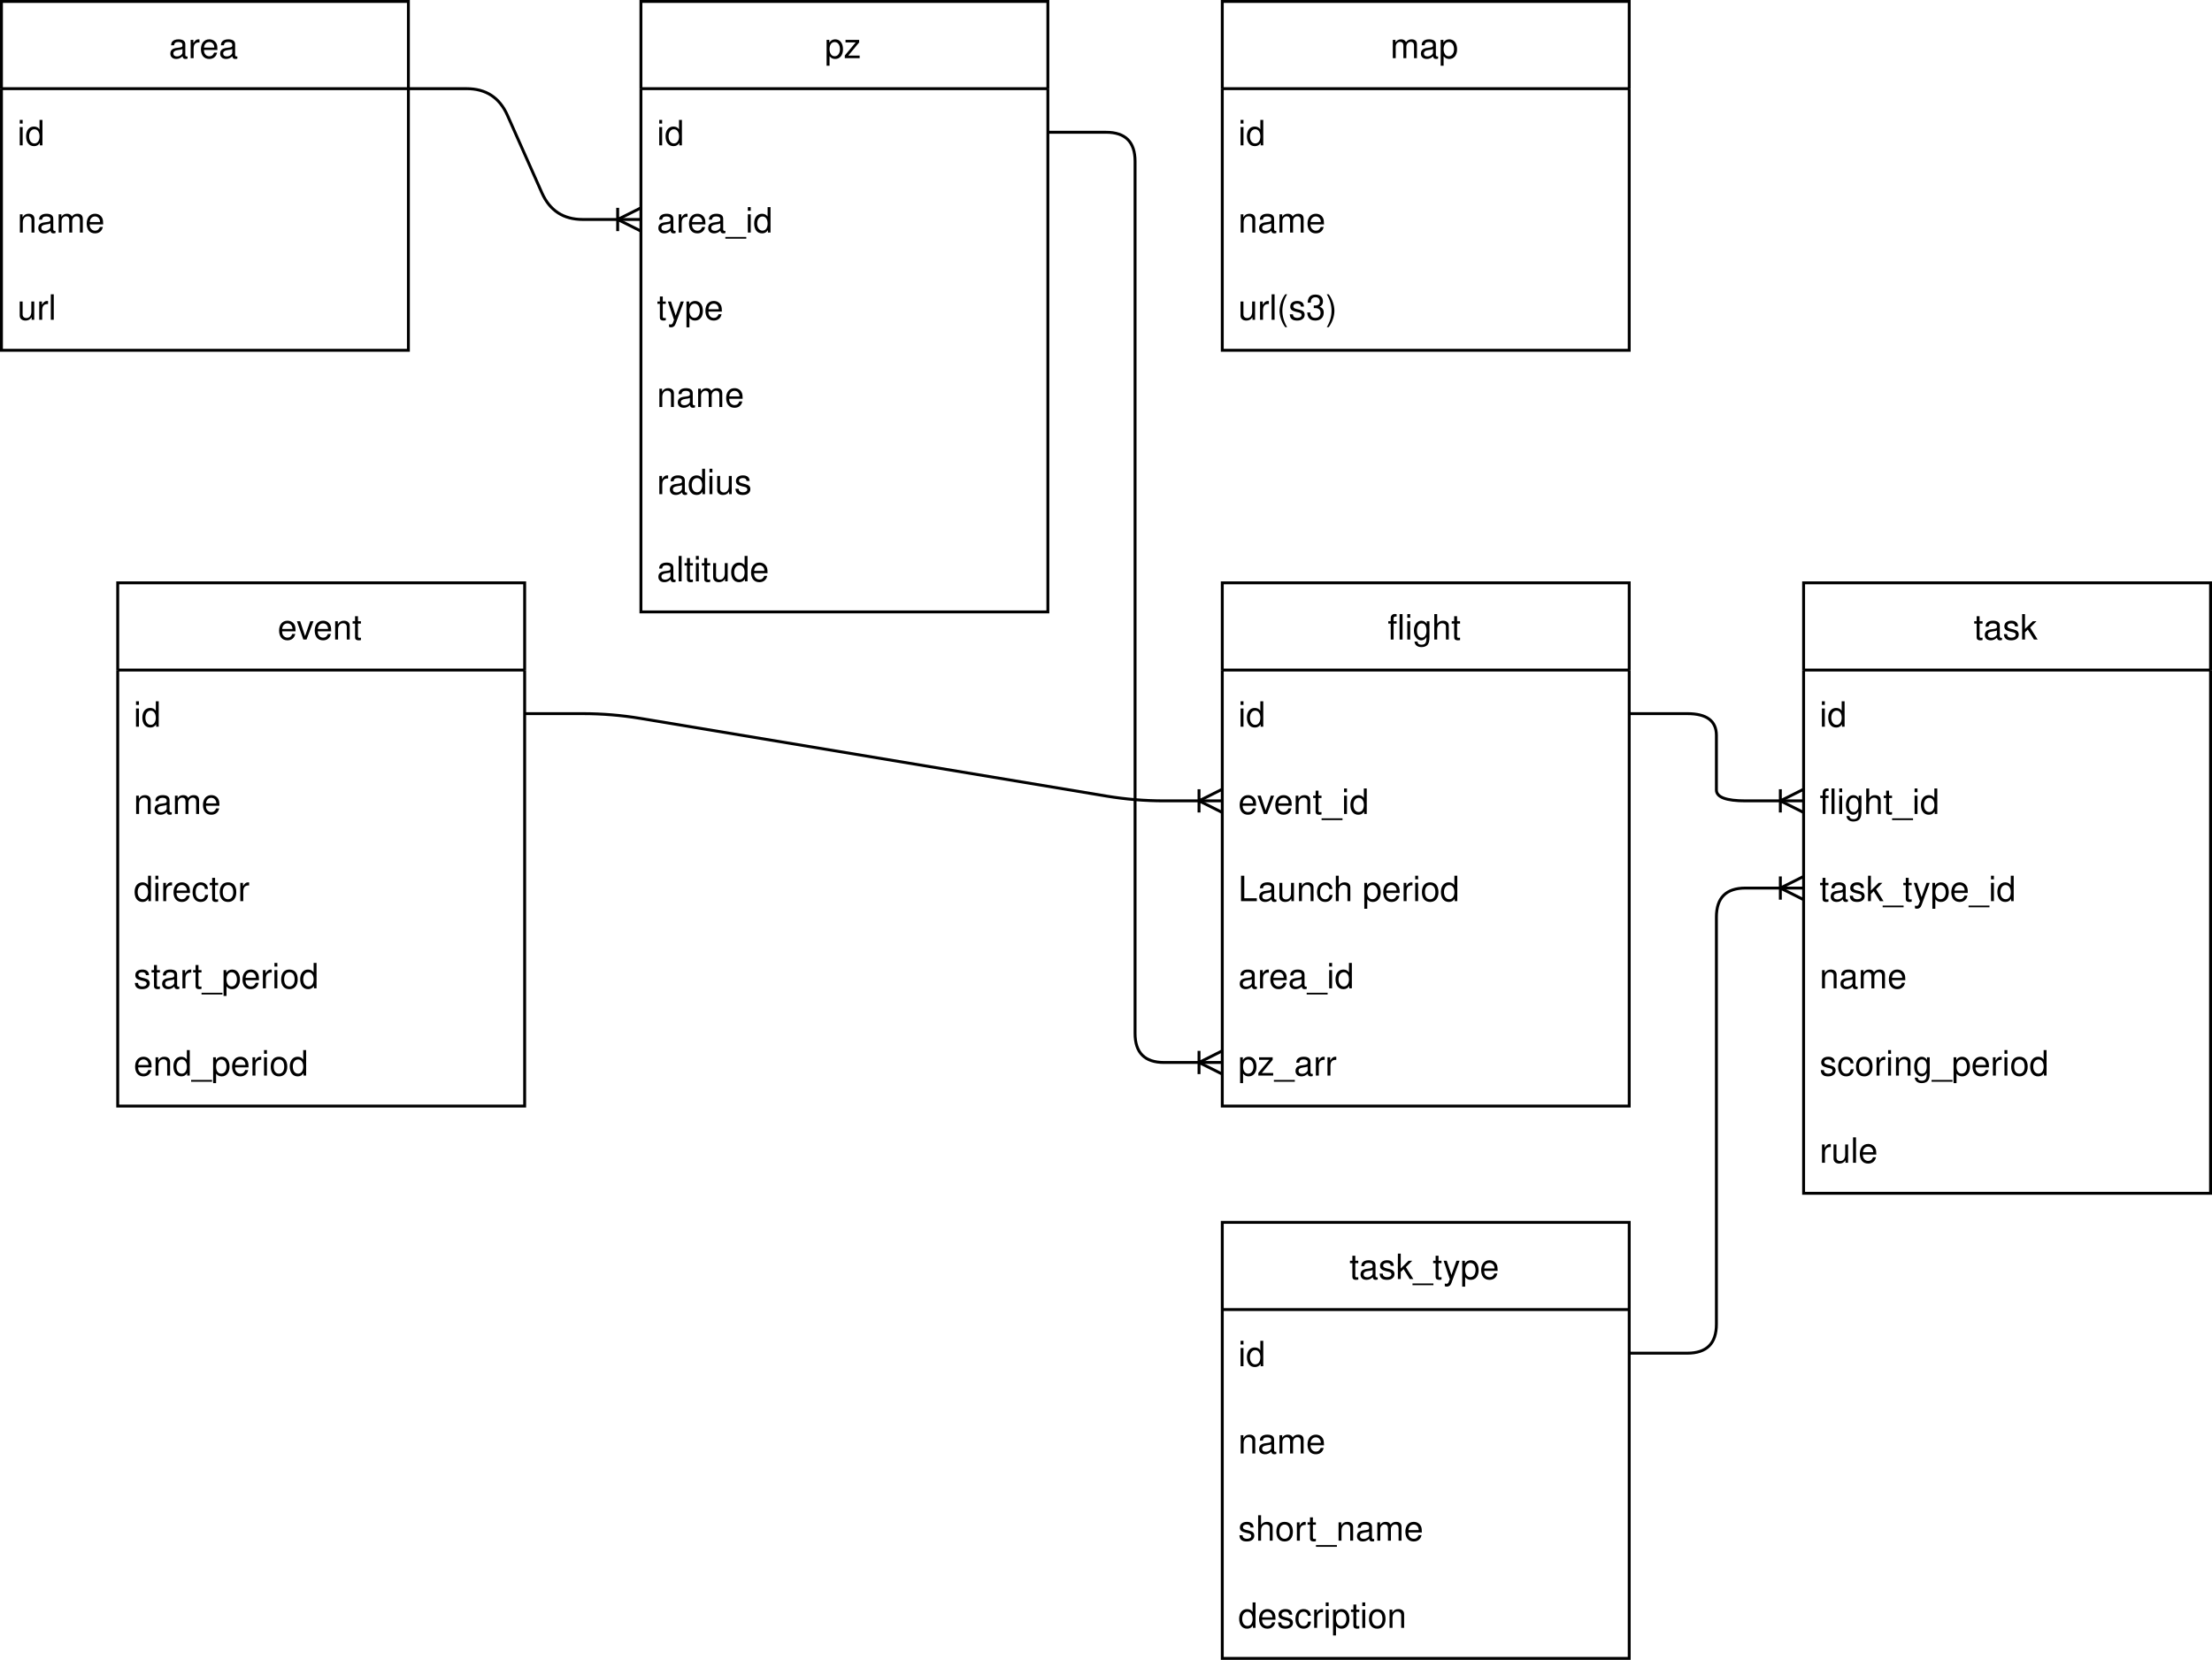
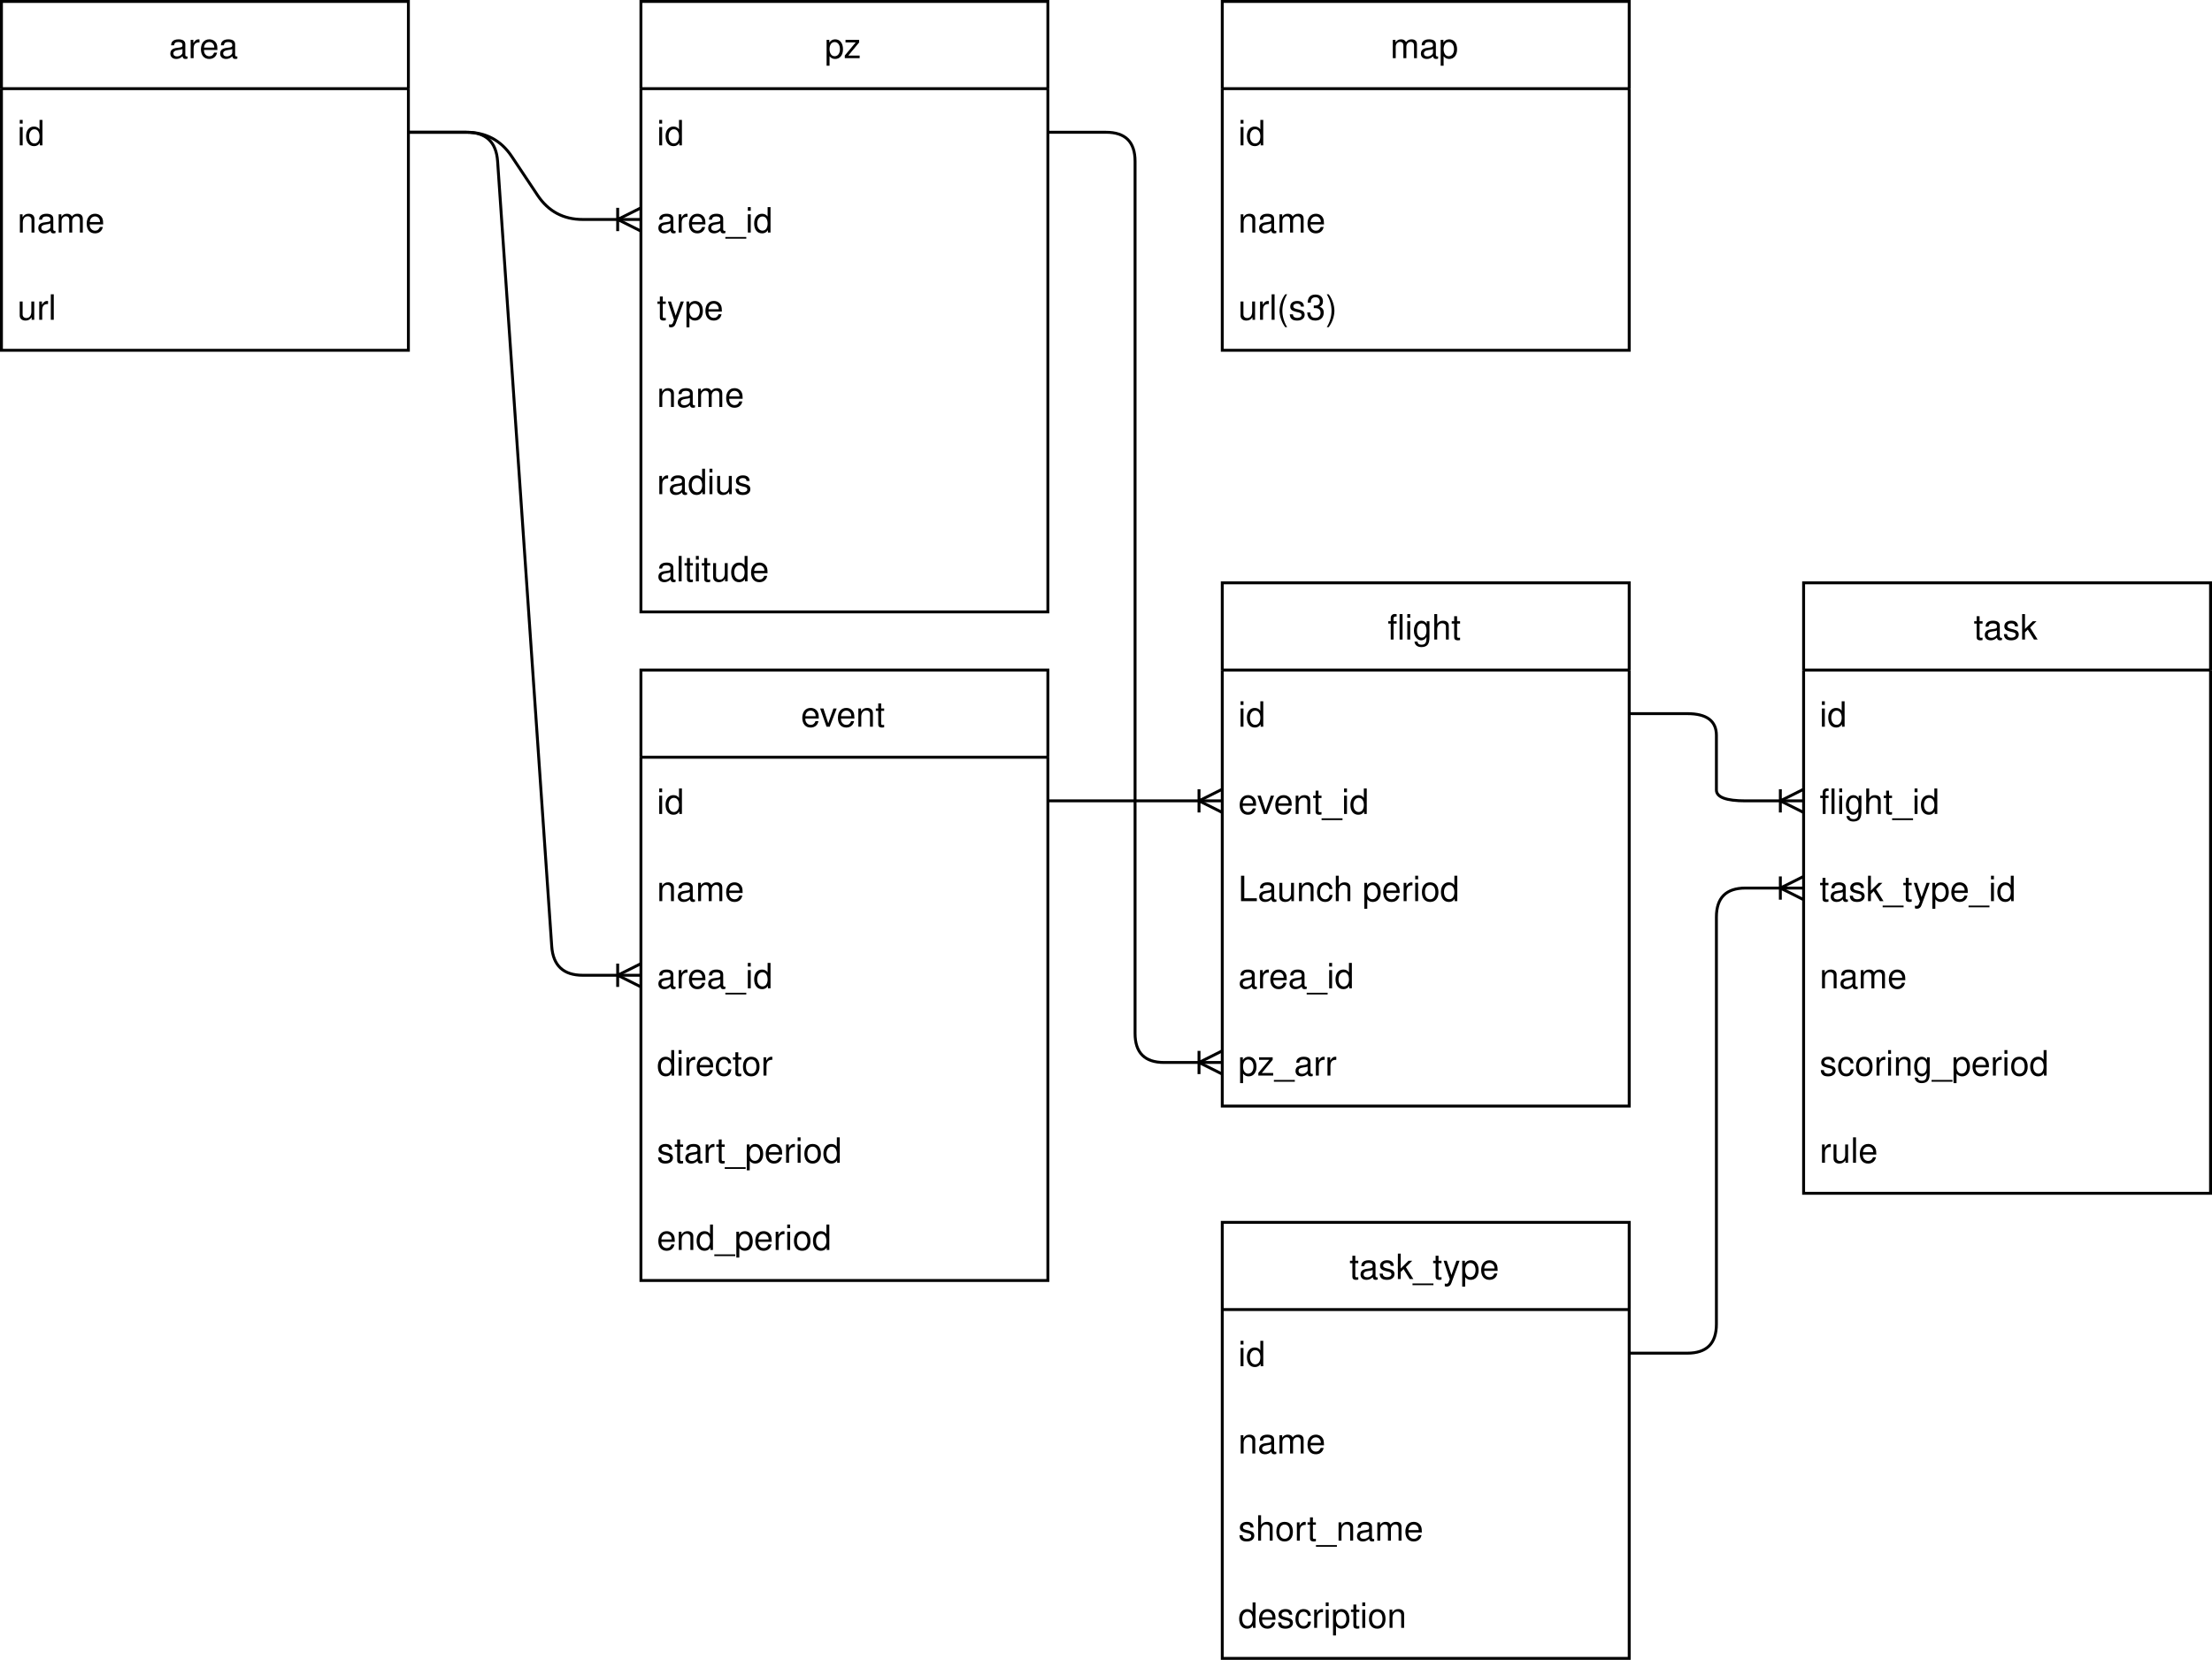
- <svg xmlns="http://www.w3.org/2000/svg" host="65bd71144e" version="1.1" width="761px" height="571px" viewBox="-0.5 -0.5 761 571" content="&lt;mxfile&gt;&lt;diagram id=&quot;SKNtCutMmLc444j5g7GL&quot; name=&quot;ページ1&quot;&gt;7ZzRbuMoFIafJtLuxYxiO06cy0nanb1opVG70s5eRUxMElRsLEyapE+/YIMd+6RTt05pdhYpUsMxYMN3DP8BmkEwT/ZfOco2tyzGdOAP4/0guBr4vhdGU/lHWQ6lJQjHpWHNSawz1YZ78oS1caitWxLjvJFRMEYFyZrGJUtTvBQNG+Kc7ZrZVow275qhNQaG+yWi0Po3icWmtEb+pLb/icl6Y+7sjXWDE2Qy65bkGxSz3ZEpuB4Ec86YKL8l+zmmqvNMv5Tl/njmavVgHKeiSwG/LPCI6Fa3DT+qouXDiYNpcb4jCUWpTM1WLBX3+spQppcbQuMbdGBbdcdcoOWDSc02jJMnmR9RecmTBnmZCw00GDZy3KuSuk6Oc5nnm2mG1zLdon0j4w3KhXkaRinKcvKjeD5VMEF8TdIZE4IlOhPsJd1xj5gLvD8y6V77ilmCBT/ILPrqJ2+kEWof9k16V3tElWdz7A2RNiLtheuq8hqU/KJZneYWAG7yShuabIoo+pyzBzxnlHFpT1lJkVDaMiFK1qlMUrxSxVRfEOnzX7Q5IXGsap7lGVqSdH1TZLsa1ZY73UhlYrL4ihauvZEFsaxhljGSiqLR4Ux+ZDfMh5/DQSifdS7TXp2WH5WdizlL5eMjUnDCEvMOK9QzzgQS6EflhJCo35moGYQ68gvOgG8E8KUowQ5gL4BjiwBDADAmXE41EoeD2Afi1CJEIyeOKBbz0yLDnDA3nvYj6fk2UXoAJU5jB/IsIEOLIMeA44oWd3CK9AVF6n+oIJ04QfrCezfuDPQDBGkEh08VBy4cxJ4QbYrSKYB4g7bpcqPa4CbC/ixtatMAToTy0ZF7IftCtCpLIzgtZk8LxF2U2BOiTUkawGAf4MPxGhsJKptFxOEOUyQIS6/rK6VQLaWm5yupKRIjQ2W08kWtTMvk9Z1k/Be7RelBXdgT8d1kkt//Ub0oe75MXRnZWSQOJpHKJn4/ThyVUsm6WJE6PEtGq9CcbflSN1UvPUrZvMaioR5UJ/yU3jGt4Sklaoy86LzH5nL7KYb6Ht+Ut9ZSuFK02l1GfssNyvboUsfL462K/FZFQbuishdARYVLVQ3v5mVwqBAofwCe5uKeVtwzemvcU63/9BocoHJ2U3STaOXZFxn5BFA1lysOTmr15mh1Rd4HHNX4uRCHDDuUvVHajH1MvW577KwIrUY+I7ggny+lwkjXblH+PDRthkAjeN6Ab6l7I/syjGwyhBMk4Pc/CmM1rOMw1kjBy4ljp63QZho2q+gcx4bNigK/VdH54tgRPNtS6TDgby6YfWETb9RVQlfTQa8hAq50OeXcJFq590UGs1M4xjvlfBLXKaoXEcdOodTK5WgmFg5kf5BWo1i4gxfjfMlJpvSUI9lvVLUazJq59b8jnTtJYDPdX4zeDc6ld9t7AsHo3fRuCMfr7OkXF7rPjjZnUMBtAWxzMyeEsYvTv02elbtfpv6Fq47u1MxZKNqUwBFUTidXDxzCVyG0KX4ncFfVxS/9EVpVvVOoejmKyTZ3FHtStLl1E0GKiMrwZBu7t7EvR5vbNyGcFAE/2zGo//MgtAhWTH3aZ951TyfUh7GON3WMJLzYINcL3xjktvZ0Ju92NDGEZ9yUqgbu92sFuc963Gt+JKB9ELXrbk77nOmbRgyowVwc1Brzo85IP+KfspyIfg+ENkPZMVRfW04dwX4EbUayEVxSSlDm5r5Xn2SwOfVFvpv6Xnjrou5EP2Lqg7sqburrj9DqKi7cTJFT32958Luj2I+i1ekPxn4A32VtfdtfddCO3viPSH289GJWHT4Fzel44n8+z7KDd7ajpDJZ//Bhmb3++cjg+l8=&lt;/diagram&gt;&lt;/mxfile&gt;">
+ <svg xmlns="http://www.w3.org/2000/svg" host="65bd71144e" version="1.1" width="761px" height="571px" viewBox="-0.5 -0.5 761 571" content="&lt;mxfile&gt;&lt;diagram id=&quot;SKNtCutMmLc444j5g7GL&quot; name=&quot;ページ1&quot;&gt;7Zxdb+MoFIZ/TaTdixnFX/m4nKTd2YtWGrUr7exVxMQ0QcXGwqRN+usXbLBjn3briV2anSJVajkGYniO4T0cp6Ngmey/cpRtr1mM6cgfx/tRcDHyfW8S+PKXshxKSxBNSsOGk1hXqg235Alr41hbdyTGeaOiYIwKkjWNa5ameC0aNsQ5e2xWu2O0+akZ2mBguF0jCq1/k1hsS+vMn9b2PzHZbM0ne5N5eSVBprIeSb5FMXs8MgWXo2DJGRPlX8l+iamaPDMvZbs/Xrha3RjHqejSQIN4QHSnx4YfVNPy5sTBjDh/JAlFqSwt7lgqbvWVsSyvt4TGV+jAduoTc4HW96a02DJOnmR9ROUlTxrkZS400GDcqHGrWuo+Oc5lnW9mGF7LdI32jYpXKBfmbhilKMvJj+L+VMME8Q1JF0wIluhKcJb0xD1gLvD+yKRn7StmCRb8IKvoq6EGqD3Yn+ryY+0PnqmzPfKFyoeR9sFN1XWNSf6hST1PLQDU5JU2MjkQUcw4Z/d4ySjj0p6ykiGhtGVClGxSWaT4TjVTM0Gkx3/R5oTEsep5kWdoTdLNVVHtIqwtN3qQysRk8ztaOPZWNsSyh0XGSCqKQUcL+SOnYTn+HI0iea9LWfbqsvxR1blYslTePiIFJSwhP2IFesGZQAL9qFwQ8vQ78zRLUEd+wQD4QoAvRQl2AHsBnFgEGAGA8s7Ryj2EPRnOLTI06/ARxJhwqRYkD0exD0XPt4hxDp/FQmOsMswJcw8k5PYM3ZdRRjafSA+gxGnsQA7yTM4sgpwAjne0+AQXVbwSVYCwIuyIreLbh9vUhRWvPHeTzkDfIayYweVTxfJOlvaFaDO0mAOIV2iXrrdqDG4j7M/SZogRwI3QxYlDQLQaYczgtpg9rRB3YWJPiDZjiwCGiQAfjjfYSFA5LCION5giQVh6WV8phWopNT1fSU2RGBkqo5UvKrsgi5c3kvFf7BqlB3VhT8R3U0n+/Y+aRTnzZenCyM6icDCFVA7x+3HhqJUq1s2K0uFFMlqF5mzH13qo+gBZyuYNFg31oCbhP+kd0xo/p0SNkReT94AbN/EcQ/0Z35S31lK4UrTaXUK/5QbleHSr4xRHqyO/1VHQ7qicBdBR4VLVwLt5GVwqBMrvgae5uKedTTk17hkmnQKVs9uim0Qrzz7LyCeAqrk8cXBSqzdHq3kVH3BU6+dKHDLsUPZGaTP2Mf26JOegCK1GPiE8kM/XUmGkG3coPwxNmyFQCN8a4Tvqnsi+DG1mVkK4QQJ+HyiM1bCOw1gjBc8njp23QhuTsf7pODZqdhT4rY6Gi2ND+IZSpcOAv7lg9pUkXthVQlfbQa8lAp50OeXcJFq591kGs3O4xjvl3B+h1SQelFq5XM3EyoHsD9JqFAszeDHO15xkSk85kv1IWg1mzd76/5HOnSSw2e7PRu8GQ+nddk4gCN9M70Zwvc6efnGh++JqM4ACbgtgm8mcCMYuTv82eVbufp76F546urdmBqFoUwLPoHJ69vTAITxb8TuFWVUXv/RHaPfrMVD1chSTXe4o9qRoM3UzgxQRleHJLnZPY1+ONtM3EdwUAb/zikGLWMV0p13mTVM6kd50jnM6RhGebYzrRSfGuK2UzrTlYwNGuPAVNyWqgff9WjHuix7XPZT9BN5D7ZrMab9metKCASWYC4NaS/6sM9L3+E6W09BvgdBmJDuB4mvHqSPYj6DNQHYGT5QSlLm976dfZLC59c18t/W98tTNuhN9j60PJlXc1tcfodVDXJhLkVvfb3nwu6PYj6LV7Q/GfgDfRz910I7e+EKkfrv0bE4dPgXN7Xjqfx7m2MF7uzdJ53AF+XC+13Kgk47AovNyvVPf6Wj3E4St9e1kz5PF+r+mltXr/z0bXP4L&lt;/diagram&gt;&lt;/mxfile&gt;">
  <defs>
-     <clipPath id="mx-clip-44-230-132-30-0">
-       <rect x="44" y="230" width="132" height="30" />
-     </clipPath>
-     <clipPath id="mx-clip-44-260-132-30-0">
-       <rect x="44" y="260" width="132" height="30" />
-     </clipPath>
-     <clipPath id="mx-clip-44-290-132-30-0">
-       <rect x="44" y="290" width="132" height="30" />
-     </clipPath>
-     <clipPath id="mx-clip-44-320-132-30-0">
-       <rect x="44" y="320" width="132" height="30" />
-     </clipPath>
-     <clipPath id="mx-clip-44-350-132-30-0">
-       <rect x="44" y="350" width="132" height="30" />
+     <clipPath id="mx-clip-224-260-132-30-0">
+       <rect x="224" y="260" width="132" height="30" />
+     </clipPath>
+     <clipPath id="mx-clip-224-290-132-30-0">
+       <rect x="224" y="290" width="132" height="30" />
+     </clipPath>
+     <clipPath id="mx-clip-224-320-132-30-0">
+       <rect x="224" y="320" width="132" height="30" />
+     </clipPath>
+     <clipPath id="mx-clip-224-350-132-30-0">
+       <rect x="224" y="350" width="132" height="30" />
+     </clipPath>
+     <clipPath id="mx-clip-224-380-132-30-0">
+       <rect x="224" y="380" width="132" height="30" />
+     </clipPath>
+     <clipPath id="mx-clip-224-410-132-30-0">
+       <rect x="224" y="410" width="132" height="30" />
    </clipPath>
    <clipPath id="mx-clip-424-230-132-30-0">
      <rect x="424" y="230" width="132" height="30" />
    </clipPath>
    <clipPath id="mx-clip-424-260-132-30-0">
      <rect x="424" y="260" width="132" height="30" />
    </clipPath>
    <clipPath id="mx-clip-424-290-132-30-0">
      <rect x="424" y="290" width="132" height="30" />
    </clipPath>
    <clipPath id="mx-clip-424-320-132-30-0">
      <rect x="424" y="320" width="132" height="30" />
    </clipPath>
    <clipPath id="mx-clip-424-350-132-30-0">
      <rect x="424" y="350" width="132" height="30" />
    </clipPath>
    <clipPath id="mx-clip-624-230-132-30-0">
      <rect x="624" y="230" width="132" height="30" />
    </clipPath>
    <clipPath id="mx-clip-624-260-132-30-0">
      <rect x="624" y="260" width="132" height="30" />
    </clipPath>
    <clipPath id="mx-clip-624-290-132-30-0">
      <rect x="624" y="290" width="132" height="30" />
    </clipPath>
    <clipPath id="mx-clip-624-320-132-30-0">
      <rect x="624" y="320" width="132" height="30" />
    </clipPath>
    <clipPath id="mx-clip-624-350-132-30-0">
      <rect x="624" y="350" width="132" height="30" />
    </clipPath>
    <clipPath id="mx-clip-624-380-132-30-0">
      <rect x="624" y="380" width="132" height="30" />
    </clipPath>
    <clipPath id="mx-clip-424-450-132-30-0">
      <rect x="424" y="450" width="132" height="30" />
    </clipPath>
    <clipPath id="mx-clip-424-480-132-30-0">
      <rect x="424" y="480" width="132" height="30" />
    </clipPath>
    <clipPath id="mx-clip-424-510-132-30-0">
      <rect x="424" y="510" width="132" height="30" />
    </clipPath>
    <clipPath id="mx-clip-424-540-132-30-0">
      <rect x="424" y="540" width="132" height="30" />
    </clipPath>
    <clipPath id="mx-clip-224-30-132-30-0">
      <rect x="224" y="30" width="132" height="30" />
    </clipPath>
    <clipPath id="mx-clip-224-60-132-30-0">
      <rect x="224" y="60" width="132" height="30" />
    </clipPath>
    <clipPath id="mx-clip-224-90-132-30-0">
      <rect x="224" y="90" width="132" height="30" />
    </clipPath>
    <clipPath id="mx-clip-224-120-132-30-0">
      <rect x="224" y="120" width="132" height="30" />
    </clipPath>
    <clipPath id="mx-clip-224-150-132-30-0">
      <rect x="224" y="150" width="132" height="30" />
    </clipPath>
    <clipPath id="mx-clip-224-180-132-30-0">
      <rect x="224" y="180" width="132" height="30" />
    </clipPath>
    <clipPath id="mx-clip-4-30-132-30-0">
      <rect x="4" y="30" width="132" height="30" />
    </clipPath>
    <clipPath id="mx-clip-4-60-132-30-0">
      <rect x="4" y="60" width="132" height="30" />
    </clipPath>
    <clipPath id="mx-clip-4-90-132-30-0">
      <rect x="4" y="90" width="132" height="30" />
    </clipPath>
    <clipPath id="mx-clip-424-30-132-30-0">
      <rect x="424" y="30" width="132" height="30" />
    </clipPath>
    <clipPath id="mx-clip-424-60-132-30-0">
      <rect x="424" y="60" width="132" height="30" />
    </clipPath>
    <clipPath id="mx-clip-424-90-132-30-0">
      <rect x="424" y="90" width="132" height="30" />
    </clipPath>
  </defs>
  <g>
-     <path d="M 40 230 L 40 200 L 180 200 L 180 230" fill="rgb(255, 255, 255)" stroke="rgb(0, 0, 0)" stroke-miterlimit="10" pointer-events="all" />
-     <path d="M 40 230 L 40 380 L 180 380 L 180 230" fill="none" stroke="rgb(0, 0, 0)" stroke-miterlimit="10" pointer-events="none" />
-     <path d="M 40 230 L 180 230" fill="none" stroke="rgb(0, 0, 0)" stroke-miterlimit="10" pointer-events="none" />
-     <g fill="rgb(0, 0, 0)" font-family="Helvetica" pointer-events="none" text-anchor="middle" font-size="12px">
-       <text x="109.5" y="219.5">
+     <path d="M 220 260 L 220 230 L 360 230 L 360 260" fill="rgb(255, 255, 255)" stroke="rgb(0, 0, 0)" stroke-miterlimit="10" pointer-events="all" />
+     <path d="M 220 260 L 220 440 L 360 440 L 360 260" fill="none" stroke="rgb(0, 0, 0)" stroke-miterlimit="10" pointer-events="none" />
+     <path d="M 220 260 L 360 260" fill="none" stroke="rgb(0, 0, 0)" stroke-miterlimit="10" pointer-events="none" />
+     <g fill="rgb(0, 0, 0)" font-family="Helvetica" pointer-events="none" text-anchor="middle" font-size="12px">
+       <text x="289.5" y="249.5">
                event
            </text>
    </g>
-     <g fill="rgb(0, 0, 0)" font-family="Helvetica" pointer-events="none" clip-path="url(#mx-clip-44-230-132-30-0)" font-size="12px">
-       <text x="45.5" y="249.5">
-                 id
-             </text>
-     </g>
-     <g fill="rgb(0, 0, 0)" font-family="Helvetica" pointer-events="none" clip-path="url(#mx-clip-44-260-132-30-0)" font-size="12px">
-       <text x="45.5" y="279.5">
-                 name
-             </text>
-     </g>
-     <g fill="rgb(0, 0, 0)" font-family="Helvetica" pointer-events="none" clip-path="url(#mx-clip-44-290-132-30-0)" font-size="12px">
-       <text x="45.5" y="309.5">
+     <g fill="rgb(0, 0, 0)" font-family="Helvetica" pointer-events="none" clip-path="url(#mx-clip-224-260-132-30-0)" font-size="12px">
+       <text x="225.5" y="279.5">
+                 id
+             </text>
+     </g>
+     <g fill="rgb(0, 0, 0)" font-family="Helvetica" pointer-events="none" clip-path="url(#mx-clip-224-290-132-30-0)" font-size="12px">
+       <text x="225.5" y="309.5">
+                 name
+             </text>
+     </g>
+     <g fill="rgb(0, 0, 0)" font-family="Helvetica" pointer-events="none" clip-path="url(#mx-clip-224-320-132-30-0)" font-size="12px">
+       <text x="225.5" y="339.5">
+                 area_id
+             </text>
+     </g>
+     <g fill="rgb(0, 0, 0)" font-family="Helvetica" pointer-events="none" clip-path="url(#mx-clip-224-350-132-30-0)" font-size="12px">
+       <text x="225.5" y="369.5">
                director
            </text>
    </g>
-     <g fill="rgb(0, 0, 0)" font-family="Helvetica" pointer-events="none" clip-path="url(#mx-clip-44-320-132-30-0)" font-size="12px">
-       <text x="45.5" y="339.5">
+     <g fill="rgb(0, 0, 0)" font-family="Helvetica" pointer-events="none" clip-path="url(#mx-clip-224-380-132-30-0)" font-size="12px">
+       <text x="225.5" y="399.5">
                start_period
            </text>
    </g>
-     <g fill="rgb(0, 0, 0)" font-family="Helvetica" pointer-events="none" clip-path="url(#mx-clip-44-350-132-30-0)" font-size="12px">
-       <text x="45.5" y="369.5">
+     <g fill="rgb(0, 0, 0)" font-family="Helvetica" pointer-events="none" clip-path="url(#mx-clip-224-410-132-30-0)" font-size="12px">
+       <text x="225.5" y="429.5">
                end_period
            </text>
    </g>
    <path d="M 420 230 L 420 200 L 560 200 L 560 230" fill="rgb(255, 255, 255)" stroke="rgb(0, 0, 0)" stroke-miterlimit="10" pointer-events="none" />
    <path d="M 420 230 L 420 380 L 560 380 L 560 230" fill="none" stroke="rgb(0, 0, 0)" stroke-miterlimit="10" pointer-events="none" />
    <path d="M 420 230 L 560 230" fill="none" stroke="rgb(0, 0, 0)" stroke-miterlimit="10" pointer-events="none" />
    <g fill="rgb(0, 0, 0)" font-family="Helvetica" pointer-events="none" text-anchor="middle" font-size="12px">
      <text x="489.5" y="219.5">
                flight
            </text>
    </g>
    <g fill="rgb(0, 0, 0)" font-family="Helvetica" pointer-events="none" clip-path="url(#mx-clip-424-230-132-30-0)" font-size="12px">
      <text x="425.5" y="249.5">
                id
            </text>
    </g>
    <g fill="rgb(0, 0, 0)" font-family="Helvetica" pointer-events="none" clip-path="url(#mx-clip-424-260-132-30-0)" font-size="12px">
      <text x="425.5" y="279.5">
                event_id
            </text>
    </g>
    <g fill="rgb(0, 0, 0)" font-family="Helvetica" pointer-events="none" clip-path="url(#mx-clip-424-290-132-30-0)" font-size="12px">
      <text x="425.5" y="309.5">
                Launch period
            </text>
    </g>
    <g fill="rgb(0, 0, 0)" font-family="Helvetica" pointer-events="none" clip-path="url(#mx-clip-424-320-132-30-0)" font-size="12px">
      <text x="425.5" y="339.5">
                area_id
            </text>
    </g>
    <g fill="rgb(0, 0, 0)" font-family="Helvetica" pointer-events="none" clip-path="url(#mx-clip-424-350-132-30-0)" font-size="12px">
      <text x="425.5" y="369.5">
                pz_arr
            </text>
    </g>
-     <path d="M 180 245 L 200 245 Q 210 245 219.86 246.64 L 380.14 273.36 Q 390 275 400 275 L 420 275" fill="none" stroke="rgb(0, 0, 0)" stroke-miterlimit="10" pointer-events="none" />
+     <path d="M 360 275 L 380 275 Q 390 275 400 275 L 420 275" fill="none" stroke="rgb(0, 0, 0)" stroke-miterlimit="10" pointer-events="none" />
    <path d="M 412 279 L 412 271 M 420 271 L 412 275 L 420 279" fill="none" stroke="rgb(0, 0, 0)" stroke-miterlimit="10" pointer-events="none" />
    <path d="M 620 230 L 620 200 L 760 200 L 760 230" fill="rgb(255, 255, 255)" stroke="rgb(0, 0, 0)" stroke-miterlimit="10" pointer-events="none" />
    <path d="M 620 230 L 620 410 L 760 410 L 760 230" fill="none" stroke="rgb(0, 0, 0)" stroke-miterlimit="10" pointer-events="none" />
    <path d="M 620 230 L 760 230" fill="none" stroke="rgb(0, 0, 0)" stroke-miterlimit="10" pointer-events="none" />
    <g fill="rgb(0, 0, 0)" font-family="Helvetica" pointer-events="none" text-anchor="middle" font-size="12px">
      <text x="689.5" y="219.5">
                task
            </text>
    </g>
    <g fill="rgb(0, 0, 0)" font-family="Helvetica" pointer-events="none" clip-path="url(#mx-clip-624-230-132-30-0)" font-size="12px">
      <text x="625.5" y="249.5">
                id
            </text>
    </g>
    <g fill="rgb(0, 0, 0)" font-family="Helvetica" pointer-events="none" clip-path="url(#mx-clip-624-260-132-30-0)" font-size="12px">
      <text x="625.5" y="279.5">
                flight_id
            </text>
    </g>
    <g fill="rgb(0, 0, 0)" font-family="Helvetica" pointer-events="none" clip-path="url(#mx-clip-624-290-132-30-0)" font-size="12px">
      <text x="625.5" y="309.5">
                task_type_id
            </text>
    </g>
    <g fill="rgb(0, 0, 0)" font-family="Helvetica" pointer-events="none" clip-path="url(#mx-clip-624-320-132-30-0)" font-size="12px">
      <text x="625.5" y="339.5">
                name
            </text>
    </g>
    <g fill="rgb(0, 0, 0)" font-family="Helvetica" pointer-events="none" clip-path="url(#mx-clip-624-350-132-30-0)" font-size="12px">
      <text x="625.5" y="369.5">
                scoring_period
            </text>
    </g>
    <g fill="rgb(0, 0, 0)" font-family="Helvetica" pointer-events="none" clip-path="url(#mx-clip-624-380-132-30-0)" font-size="12px">
      <text x="625.5" y="399.5">
                rule
            </text>
    </g>
    <path d="M 560 245 L 580 245 Q 590 245 590 252.5 L 590 256.25 Q 590 260 590 267.5 L 590 271.25 Q 590 275 600 275 L 620 275" fill="none" stroke="rgb(0, 0, 0)" stroke-miterlimit="10" pointer-events="none" />
    <path d="M 612 279 L 612 271 M 620 271 L 612 275 L 620 279" fill="none" stroke="rgb(0, 0, 0)" stroke-miterlimit="10" pointer-events="none" />
    <path d="M 420 450 L 420 420 L 560 420 L 560 450" fill="rgb(255, 255, 255)" stroke="rgb(0, 0, 0)" stroke-miterlimit="10" pointer-events="none" />
    <path d="M 420 450 L 420 570 L 560 570 L 560 450" fill="none" stroke="rgb(0, 0, 0)" stroke-miterlimit="10" pointer-events="none" />
    <path d="M 420 450 L 560 450" fill="none" stroke="rgb(0, 0, 0)" stroke-miterlimit="10" pointer-events="none" />
    <g fill="rgb(0, 0, 0)" font-family="Helvetica" pointer-events="none" text-anchor="middle" font-size="12px">
      <text x="489.5" y="439.5">
                task_type
            </text>
    </g>
    <g fill="rgb(0, 0, 0)" font-family="Helvetica" pointer-events="none" clip-path="url(#mx-clip-424-450-132-30-0)" font-size="12px">
      <text x="425.5" y="469.5">
                id
            </text>
    </g>
    <g fill="rgb(0, 0, 0)" font-family="Helvetica" pointer-events="none" clip-path="url(#mx-clip-424-480-132-30-0)" font-size="12px">
      <text x="425.5" y="499.5">
                name
            </text>
    </g>
    <g fill="rgb(0, 0, 0)" font-family="Helvetica" pointer-events="none" clip-path="url(#mx-clip-424-510-132-30-0)" font-size="12px">
      <text x="425.5" y="529.5">
                short_name
            </text>
    </g>
    <g fill="rgb(0, 0, 0)" font-family="Helvetica" pointer-events="none" clip-path="url(#mx-clip-424-540-132-30-0)" font-size="12px">
      <text x="425.5" y="559.5">
                description
            </text>
    </g>
    <path d="M 560 465 L 580 465 Q 590 465 590 455 L 590 395 Q 590 385 590 375 L 590 315 Q 590 305 600 305 L 620 305" fill="none" stroke="rgb(0, 0, 0)" stroke-miterlimit="10" pointer-events="none" />
    <path d="M 612 309 L 612 301 M 620 301 L 612 305 L 620 309" fill="none" stroke="rgb(0, 0, 0)" stroke-miterlimit="10" pointer-events="none" />
    <path d="M 220 30 L 220 0 L 360 0 L 360 30" fill="rgb(255, 255, 255)" stroke="rgb(0, 0, 0)" stroke-miterlimit="10" pointer-events="none" />
    <path d="M 220 30 L 220 210 L 360 210 L 360 30" fill="none" stroke="rgb(0, 0, 0)" stroke-miterlimit="10" pointer-events="none" />
    <path d="M 220 30 L 360 30" fill="none" stroke="rgb(0, 0, 0)" stroke-miterlimit="10" pointer-events="none" />
    <g fill="rgb(0, 0, 0)" font-family="Helvetica" pointer-events="none" text-anchor="middle" font-size="12px">
      <text x="289.5" y="19.5">
                pz
            </text>
    </g>
    <g fill="rgb(0, 0, 0)" font-family="Helvetica" pointer-events="none" clip-path="url(#mx-clip-224-30-132-30-0)" font-size="12px">
      <text x="225.5" y="49.5">
                id
            </text>
    </g>
    <g fill="rgb(0, 0, 0)" font-family="Helvetica" pointer-events="none" clip-path="url(#mx-clip-224-60-132-30-0)" font-size="12px">
      <text x="225.5" y="79.5">
                area_id
            </text>
    </g>
    <g fill="rgb(0, 0, 0)" font-family="Helvetica" pointer-events="none" clip-path="url(#mx-clip-224-90-132-30-0)" font-size="12px">
      <text x="225.5" y="109.5">
                type
            </text>
    </g>
    <g fill="rgb(0, 0, 0)" font-family="Helvetica" pointer-events="none" clip-path="url(#mx-clip-224-120-132-30-0)" font-size="12px">
      <text x="225.5" y="139.5">
                name
            </text>
    </g>
    <g fill="rgb(0, 0, 0)" font-family="Helvetica" pointer-events="none" clip-path="url(#mx-clip-224-150-132-30-0)" font-size="12px">
      <text x="225.5" y="169.5">
                radius
            </text>
    </g>
    <g fill="rgb(0, 0, 0)" font-family="Helvetica" pointer-events="none" clip-path="url(#mx-clip-224-180-132-30-0)" font-size="12px">
      <text x="225.5" y="199.5">
                altitude
            </text>
    </g>
-     <path d="M 140 30 L 160 30 Q 170 30 174.06 39.14 L 185.94 65.86 Q 190 75 200 75 L 220 75" fill="none" stroke="rgb(0, 0, 0)" stroke-miterlimit="10" pointer-events="none" />
+     <path d="M 140 45 L 160 45 Q 170 45 175.55 53.32 L 184.45 66.68 Q 190 75 200 75 L 220 75" fill="none" stroke="rgb(0, 0, 0)" stroke-miterlimit="10" pointer-events="none" />
    <path d="M 212 79 L 212 71 M 220 71 L 212 75 L 220 79" fill="none" stroke="rgb(0, 0, 0)" stroke-miterlimit="10" pointer-events="none" />
    <path d="M 0 30 L 0 0 L 140 0 L 140 30" fill="rgb(255, 255, 255)" stroke="rgb(0, 0, 0)" stroke-miterlimit="10" pointer-events="none" />
    <path d="M 0 30 L 0 120 L 140 120 L 140 30" fill="none" stroke="rgb(0, 0, 0)" stroke-miterlimit="10" pointer-events="none" />
    <path d="M 0 30 L 140 30" fill="none" stroke="rgb(0, 0, 0)" stroke-miterlimit="10" pointer-events="none" />
    <g fill="rgb(0, 0, 0)" font-family="Helvetica" pointer-events="none" text-anchor="middle" font-size="12px">
      <text x="69.5" y="19.5">
                area
            </text>
    </g>
    <g fill="rgb(0, 0, 0)" font-family="Helvetica" pointer-events="none" clip-path="url(#mx-clip-4-30-132-30-0)" font-size="12px">
      <text x="5.5" y="49.5">
                id
            </text>
    </g>
    <g fill="rgb(0, 0, 0)" font-family="Helvetica" pointer-events="none" clip-path="url(#mx-clip-4-60-132-30-0)" font-size="12px">
      <text x="5.5" y="79.5">
                name
            </text>
    </g>
    <g fill="rgb(0, 0, 0)" font-family="Helvetica" pointer-events="none" clip-path="url(#mx-clip-4-90-132-30-0)" font-size="12px">
      <text x="5.5" y="109.5">
                url
            </text>
    </g>
    <path d="M 420 30 L 420 0 L 560 0 L 560 30" fill="rgb(255, 255, 255)" stroke="rgb(0, 0, 0)" stroke-miterlimit="10" pointer-events="none" />
    <path d="M 420 30 L 420 120 L 560 120 L 560 30" fill="none" stroke="rgb(0, 0, 0)" stroke-miterlimit="10" pointer-events="none" />
    <path d="M 420 30 L 560 30" fill="none" stroke="rgb(0, 0, 0)" stroke-miterlimit="10" pointer-events="none" />
    <g fill="rgb(0, 0, 0)" font-family="Helvetica" pointer-events="none" text-anchor="middle" font-size="12px">
      <text x="489.5" y="19.5">
                map
            </text>
    </g>
    <g fill="rgb(0, 0, 0)" font-family="Helvetica" pointer-events="none" clip-path="url(#mx-clip-424-30-132-30-0)" font-size="12px">
      <text x="425.5" y="49.5">
                id
            </text>
    </g>
    <g fill="rgb(0, 0, 0)" font-family="Helvetica" pointer-events="none" clip-path="url(#mx-clip-424-60-132-30-0)" font-size="12px">
      <text x="425.5" y="79.5">
                name
            </text>
    </g>
    <g fill="rgb(0, 0, 0)" font-family="Helvetica" pointer-events="none" clip-path="url(#mx-clip-424-90-132-30-0)" font-size="12px">
      <text x="425.5" y="109.5">
                url(s3)
            </text>
    </g>
    <path d="M 360 45 L 380 45 Q 390 45 390 55 L 390 195 Q 390 205 390 215 L 390 355 Q 390 365 400 365 L 420 365" fill="none" stroke="rgb(0, 0, 0)" stroke-miterlimit="10" pointer-events="none" />
    <path d="M 412 369 L 412 361 M 420 361 L 412 365 L 420 369" fill="none" stroke="rgb(0, 0, 0)" stroke-miterlimit="10" pointer-events="none" />
+     <path d="M 140 45 L 160 45 Q 170 45 170.69 54.98 L 189.31 325.02 Q 190 335 200 335 L 220 335" fill="none" stroke="rgb(0, 0, 0)" stroke-miterlimit="10" pointer-events="none" />
+     <path d="M 212 339 L 212 331 M 220 331 L 212 335 L 220 339" fill="none" stroke="rgb(0, 0, 0)" stroke-miterlimit="10" pointer-events="none" />
  </g>
</svg>
